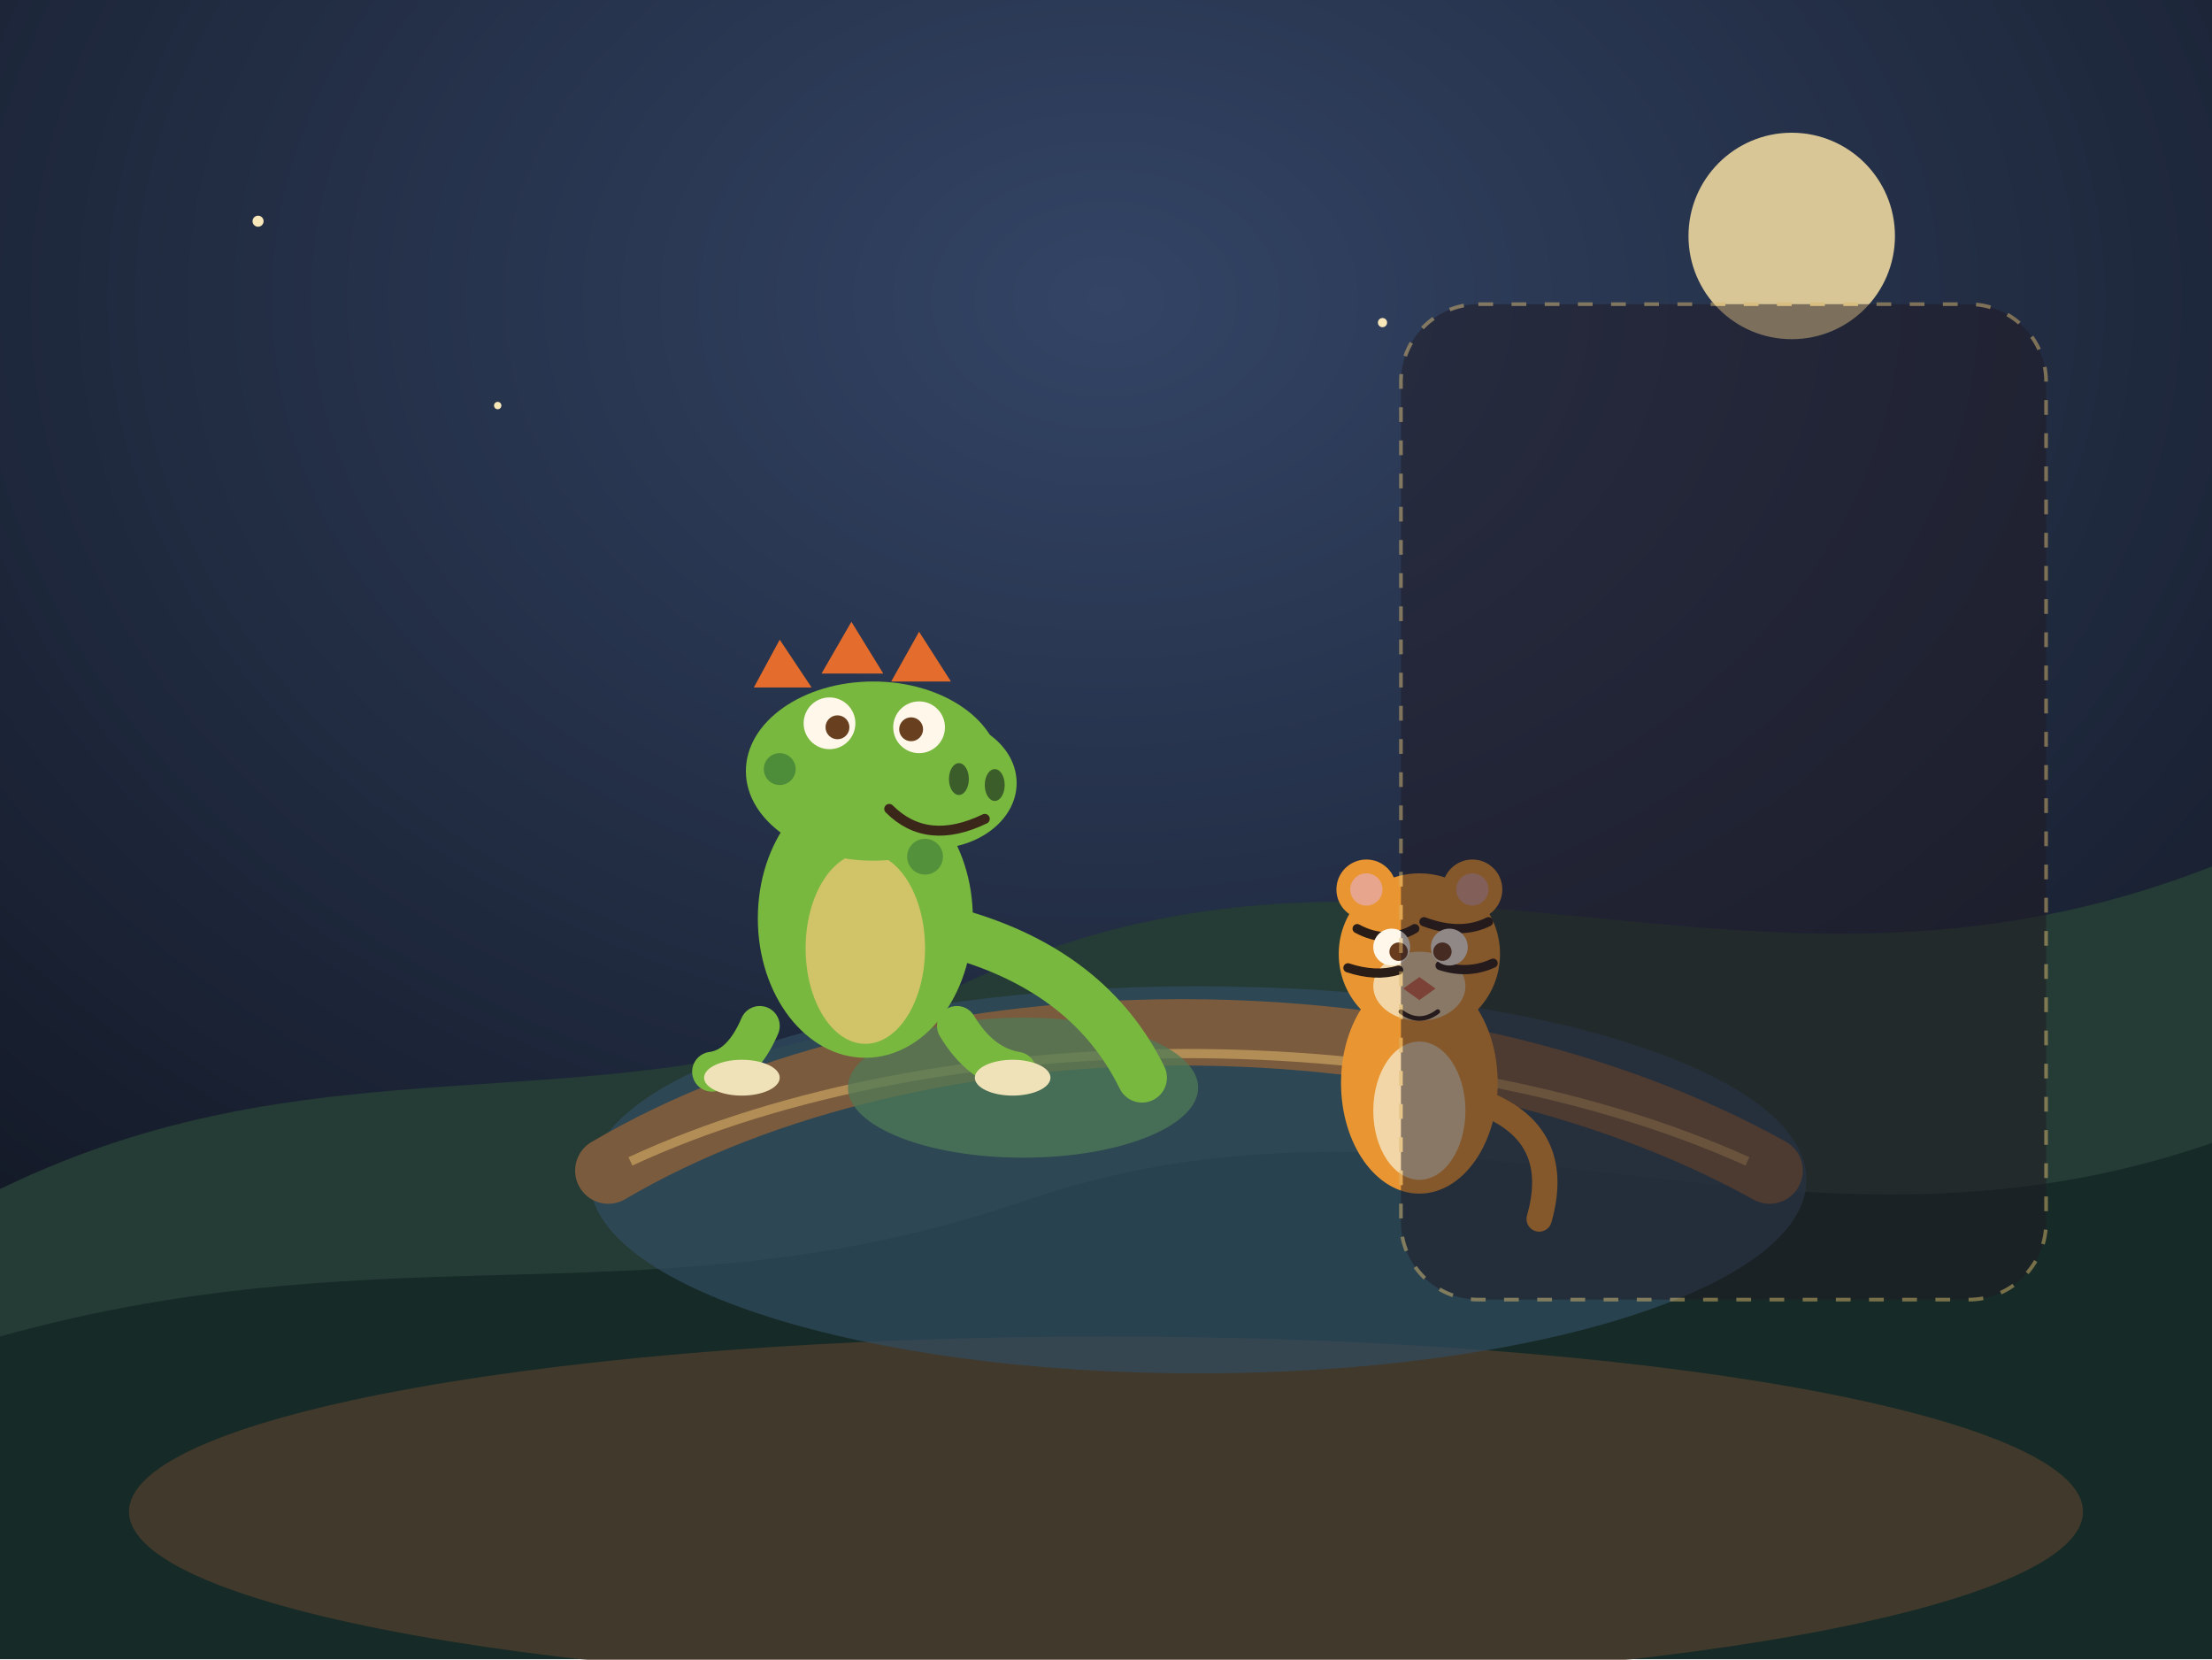
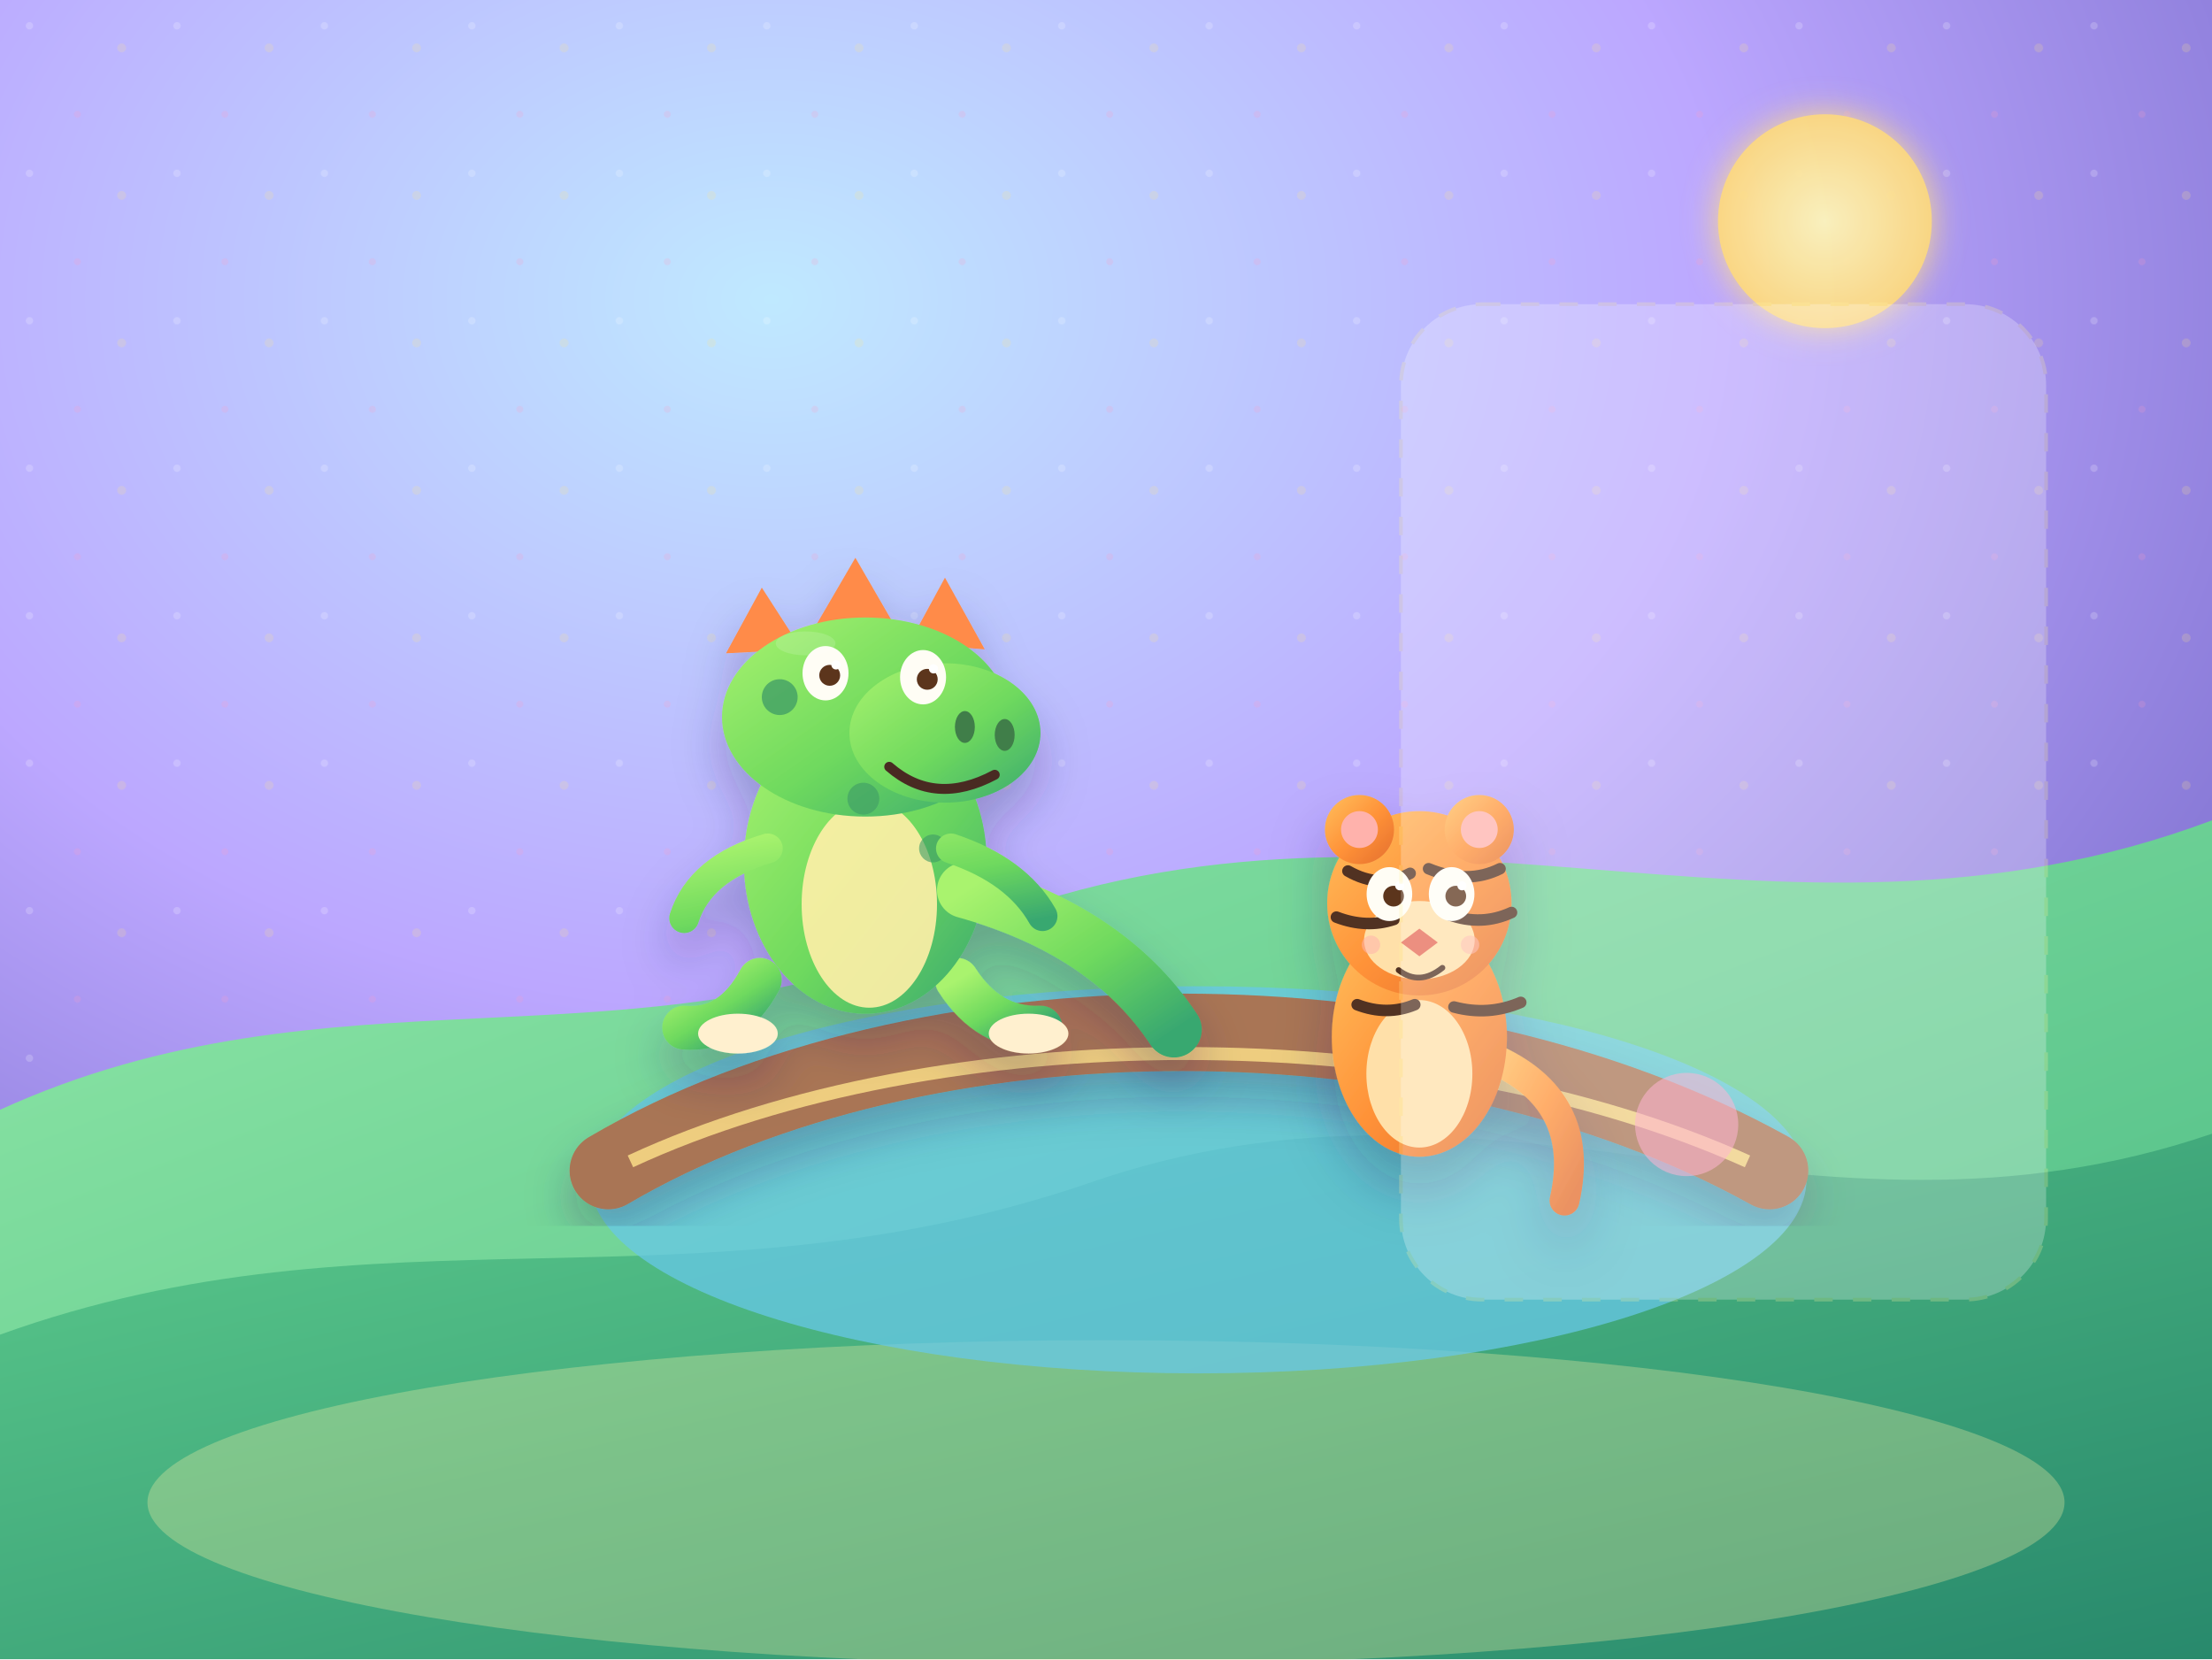
<svg xmlns="http://www.w3.org/2000/svg" viewBox="0 0 1200 900" role="img" aria-label="Text-free GlimmerTales reference illustration">
  <defs>
-     <radialGradient id="sky" cx="50%" cy="18%" r="80%">
-       <stop offset="0" stop-color="#334465" />
-       <stop offset="1" stop-color="#111622" />
+     <radialGradient id="skyBubble" cx="35%" cy="18%" r="95%">
+       <stop offset="0" stop-color="#BFE9FF" />
+       <stop offset="0.45" stop-color="#BCA7FF" />
+       <stop offset="1" stop-color="#6157B8" />
    </radialGradient>
-     <filter id="glow" x="-50%" y="-50%" width="200%" height="200%">
-       <feGaussianBlur stdDeviation="10" result="blur" />
+     <linearGradient id="meadow" x1="0" y1="0" x2="1" y2="1">
+       <stop offset="0" stop-color="#8FE7A6" />
+       <stop offset="1" stop-color="#47B883" />
+     </linearGradient>
+     <linearGradient id="meadowDark" x1="0" y1="0" x2="1" y2="1">
+       <stop offset="0" stop-color="#5CCB8C" />
+       <stop offset="1" stop-color="#28896C" />
+     </linearGradient>
+     <radialGradient id="moonGlow" cx="50%" cy="50%" r="60%">
+       <stop offset="0" stop-color="#FFF6B8" />
+       <stop offset="1" stop-color="#FFD56E" />
+     </radialGradient>
+     <linearGradient id="daisyShell" x1="0" y1="0" x2="1" y2="1">
+       <stop offset="0" stop-color="#FF7A8A" />
+       <stop offset="0.55" stop-color="#F94E5F" />
+       <stop offset="1" stop-color="#D92D45" />
+     </linearGradient>
+     <linearGradient id="dinoSkin" x1="0" y1="0" x2="1" y2="1">
+       <stop offset="0" stop-color="#A9F36E" />
+       <stop offset="0.55" stop-color="#6ED95E" />
+       <stop offset="1" stop-color="#39A870" />
+     </linearGradient>
+     <linearGradient id="pipFur" x1="0" y1="0" x2="1" y2="1">
+       <stop offset="0" stop-color="#FFC05E" />
+       <stop offset="0.52" stop-color="#FF9238" />
+       <stop offset="1" stop-color="#E46E2E" />
+     </linearGradient>
+     <linearGradient id="itsyFuzz" x1="0" y1="0" x2="1" y2="1">
+       <stop offset="0" stop-color="#8A7CE8" />
+       <stop offset="0.55" stop-color="#6558C6" />
+       <stop offset="1" stop-color="#4A3B99" />
+     </linearGradient>
+     <filter id="softShadow" x="-40%" y="-40%" width="180%" height="180%">
+       <feDropShadow dx="0" dy="14" stdDeviation="12" flood-color="#2C2156" flood-opacity="0.28" />
+     </filter>
+     <filter id="glow" x="-60%" y="-60%" width="220%" height="220%">
+       <feGaussianBlur stdDeviation="9" result="blur" />
      <feMerge>
        <feMergeNode in="blur" />
        <feMergeNode in="SourceGraphic" />
      </feMerge>
    </filter>
+     <pattern id="sprinkles" width="80" height="80" patternUnits="userSpaceOnUse">
+       <circle cx="16" cy="14" r="2" fill="#FFFFFF" opacity=".35" />
+       <circle cx="66" cy="26" r="2.4" fill="#FFE48A" opacity=".35" />
+       <circle cx="42" cy="62" r="1.9" fill="#FF9BC3" opacity=".35" />
+     </pattern>
  </defs>
-   <rect width="1200" height="900" fill="url(#sky)" />
-   <circle cx="972" cy="128" r="56" fill="#F4DDA2" opacity=".86" />
-   <circle cx="140" cy="120" r="3" fill="#f8e7b8" />
-   <circle cx="270" cy="220" r="2" fill="#f8e7b8" />
-   <circle cx="750" cy="175" r="2.5" fill="#f8e7b8" />
-   <path d="M0 645 C185 555 335 620 520 535 C760 420 945 570 1200 470 L1200 900 L0 900z" fill="#253b35" />
-   <path d="M0 725 C215 665 360 720 560 650 C785 575 970 700 1200 620 L1200 900 L0 900z" fill="#162a27" />
-   <ellipse cx="600" cy="820" rx="530" ry="95" fill="#57412d" opacity=".66" />
-   <ellipse cx="650" cy="640" rx="330" ry="105" fill="#314c61" opacity=".7" />
-   <path d="M330 635 C500 535 780 535 960 635" stroke="#7a5b3e" stroke-width="36" fill="none" stroke-linecap="round" />
-   <path d="M342 630 C510 552 775 552 948 630" stroke="#e0b768" stroke-width="5" fill="none" opacity=".55" />
-   <ellipse cx="555" cy="590" rx="95" ry="38" fill="#4f7a55" opacity=".75" />
+   <rect width="1200" height="900" fill="url(#skyBubble)" />
+   <rect width="1200" height="900" fill="url(#sprinkles)" opacity=".55" />
+   <circle cx="990" cy="120" r="58" fill="url(#moonGlow)" opacity=".92" filter="url(#glow)" />
+   <path d="M0 602 C180 520 340 584 520 505 C760 405 960 535 1200 445 L1200 900 L0 900z" fill="url(#meadow)" />
+   <path d="M0 724 C205 650 375 715 590 642 C810 565 980 690 1200 615 L1200 900 L0 900z" fill="url(#meadowDark)" />
+   <ellipse cx="600" cy="815" rx="520" ry="88" fill="#FFF1A6" opacity=".30" />
+   <ellipse cx="650" cy="640" rx="330" ry="105" fill="#67C8E8" opacity=".74" />
+   <path d="M330 635 C500 535 780 535 960 635" stroke="#A97454" stroke-width="42" fill="none" stroke-linecap="round" filter="url(#softShadow)" />
+   <path d="M342 630 C510 552 775 552 948 630" stroke="#FFE48A" stroke-width="7" fill="none" opacity=".8" />
+   <circle cx="915" cy="610" r="28" fill="#FF9BC3" opacity=".55" />
  <g>
-     <g transform="translate(450 455) scale(1.08)">
-       <ellipse cx="18" cy="40" rx="54" ry="70" fill="#78B83E" />
-       <ellipse cx="18" cy="55" rx="30" ry="48" fill="#D9C46D" opacity=".9" />
-       <ellipse cx="22" cy="-34" rx="64" ry="45" fill="#78B83E" />
-       <ellipse cx="52" cy="-28" rx="42" ry="33" fill="#78B83E" />
-       <circle cx="-25" cy="-35" r="8" fill="#3F7D37" opacity=".75" />
-       <circle cx="48" cy="9" r="9" fill="#3F7D37" opacity=".65" />
-       <path d="M-38 -76 l13 -24 l16 24z M-4 -83 l15 -26 l16 26z M31 -79 l14 -25 l16 25z" fill="#E46D2D" />
-       <path d="M-35 94 q-9 21 -24 23" stroke="#78B83E" stroke-width="20" fill="none" stroke-linecap="round" />
-       <path d="M64 94 q12 20 30 23" stroke="#78B83E" stroke-width="20" fill="none" stroke-linecap="round" />
-       <ellipse cx="-44" cy="120" rx="19" ry="9" fill="#F0E2B8" />
-       <ellipse cx="92" cy="120" rx="19" ry="9" fill="#F0E2B8" />
-       <circle cx="0" cy="-58" r="13" fill="#FFF7EA" />
-       <circle cx="45" cy="-56" r="13" fill="#FFF7EA" />
-       <circle cx="4" cy="-56" r="6" fill="#68401F" />
-       <circle cx="41" cy="-55" r="6" fill="#68401F" />
-       <ellipse cx="65" cy="-30" rx="5" ry="8" fill="#3A5D2A" />
-       <ellipse cx="83" cy="-27" rx="5" ry="8" fill="#3A5D2A" />
-       <path d="M30 -15 Q49 4 78 -10" fill="none" stroke="#3B271A" stroke-width="5" stroke-linecap="round" />
-       <path d="M65 48 q66 19 92 72" stroke="#78B83E" stroke-width="25" fill="none" stroke-linecap="round" />
+     <g transform="translate(450 430) scale(1.08)" filter="url(#softShadow)">
+       <path d="M-35 94 q-14 26 -38 24" stroke="url(#dinoSkin)" stroke-width="22" fill="none" stroke-linecap="round" />
+       <path d="M64 94 q16 25 42 24" stroke="url(#dinoSkin)" stroke-width="22" fill="none" stroke-linecap="round" />
+       <ellipse cx="18" cy="35" rx="61" ry="76" fill="url(#dinoSkin)" />
+       <ellipse cx="20" cy="56" rx="34" ry="52" fill="#FFF0A7" opacity=".9" />
+       <path d="M-52 -70 L-34 -103 L-14 -72 M-8 -82 L13 -118 L35 -80 M40 -75 L58 -108 L78 -72" fill="#FF8B4A" />
+       <ellipse cx="18" cy="-38" rx="72" ry="50" fill="url(#dinoSkin)" />
+       <ellipse cx="58" cy="-30" rx="48" ry="35" fill="url(#dinoSkin)" />
+       <circle cx="-25" cy="-48" r="9" fill="#3E9B65" opacity=".75" />
+       <circle cx="17" cy="3" r="8" fill="#3E9B65" opacity=".60" />
+       <circle cx="52" cy="28" r="7" fill="#3E9B65" opacity=".60" />
+       <g>
+         <ellipse cx="-2" cy="-60" rx="11.55" ry="13.65" fill="#FFFDF5" />
+         <circle cx="0.1" cy="-58.95" r="5.25" fill="#5B351E" />
+         <circle cx="3.25" cy="-64.2" r="2.31" fill="#FFFFFF" />
+       </g>
+       <g>
+         <ellipse cx="47" cy="-58" rx="11.55" ry="13.65" fill="#FFFDF5" />
+         <circle cx="49.1" cy="-56.95" r="5.25" fill="#5B351E" />
+         <circle cx="52.25" cy="-62.2" r="2.31" fill="#FFFFFF" />
+       </g>
+       <ellipse cx="68" cy="-33" rx="5" ry="8" fill="#407E4A" />
+       <ellipse cx="88" cy="-29" rx="5" ry="8" fill="#407E4A" />
+       <path d="M30 -13 Q53 7 83 -9" fill="none" stroke="#4A2B23" stroke-width="5" stroke-linecap="round" />
+       <path d="M68 49 q72 20 105 70" stroke="url(#dinoSkin)" stroke-width="28" fill="none" stroke-linecap="round" />
+       <ellipse cx="-46" cy="121" rx="20" ry="10" fill="#FFF0CF" />
+       <ellipse cx="100" cy="121" rx="20" ry="10" fill="#FFF0CF" />
+       <path d="M-31 28 q-34 10 -42 35 M61 28 q33 11 46 34" stroke="url(#dinoSkin)" stroke-width="15" fill="none" stroke-linecap="round" />
+       <ellipse cx="-12" cy="-75" rx="15" ry="6" fill="#FFFFFF" opacity=".14" />
    </g>
-     <g transform="translate(770 535) scale(1.25)">
-       <ellipse cx="0" cy="42" rx="34" ry="48" fill="#E99632" />
-       <ellipse cx="0" cy="54" rx="20" ry="30" fill="#F3D6A7" />
-       <circle cx="0" cy="-14" r="35" fill="#E99632" />
-       <circle cx="-23" cy="-42" r="13" fill="#E99632" />
-       <circle cx="23" cy="-42" r="13" fill="#E99632" />
-       <circle cx="-23" cy="-42" r="7" fill="#E7A58E" />
-       <circle cx="23" cy="-42" r="7" fill="#E7A58E" />
-       <ellipse cx="0" cy="0" rx="20" ry="15" fill="#F3D6A7" />
-       <path d="M-27 -25 q13 7 25 0 M2 -28 q16 6 28 0 M-31 -8 q12 4 22 1 M9 -9 q12 4 23 -1" stroke="#2A1C17" stroke-width="4" fill="none" stroke-linecap="round" />
-       <circle cx="-12" cy="-17" r="8" fill="#FFF7EA" />
-       <circle cx="13" cy="-17" r="8" fill="#FFF7EA" />
-       <circle cx="-9" cy="-15" r="4" fill="#6A3C1F" />
-       <circle cx="10" cy="-15" r="4" fill="#6A3C1F" />
-       <path d="M0 -4 l7 5 l-7 5 l-7 -5z" fill="#D96B4A" />
-       <path d="M-8 11 Q0 17 8 11" stroke="#2A1C17" stroke-width="2" fill="none" stroke-linecap="round" />
-       <path d="M31 52 q31 14 21 49" stroke="#E99632" stroke-width="11" fill="none" stroke-linecap="round" />
+     <g transform="translate(770 510) scale(1.25)" filter="url(#softShadow)">
+       <path d="M31 51 q42 18 32 62" stroke="url(#pipFur)" stroke-width="13" fill="none" stroke-linecap="round" />
+       <ellipse cx="0" cy="42" rx="38" ry="52" fill="url(#pipFur)" />
+       <ellipse cx="0" cy="58" rx="23" ry="32" fill="#FFE0A9" />
+       <circle cx="0" cy="-16" r="40" fill="url(#pipFur)" />
+       <circle cx="-26" cy="-48" r="15" fill="url(#pipFur)" />
+       <circle cx="26" cy="-48" r="15" fill="url(#pipFur)" />
+       <circle cx="-26" cy="-48" r="8" fill="#FFB2AC" />
+       <circle cx="26" cy="-48" r="8" fill="#FFB2AC" />
+       <ellipse cx="0" cy="0" rx="24" ry="17" fill="#FFE0A9" />
+       <path d="M-31 -30 q14 8 27 1 M4 -31 q17 7 31 0 M-36 -10 q13 5 25 1 M13 -11 q14 5 27 -1 M-27 28 q13 5 25 0 M15 29 q15 4 29 -2" stroke="#513022" stroke-width="5" fill="none" stroke-linecap="round" />
+       <g>
+         <ellipse cx="-13" cy="-20" rx="9.9" ry="11.7" fill="#FFFDF5" />
+         <circle cx="-11.2" cy="-19.1" r="4.5" fill="#5B351E" />
+         <circle cx="-8.5" cy="-23.6" r="1.98" fill="#FFFFFF" />
+       </g>
+       <g>
+         <ellipse cx="14" cy="-20" rx="9.9" ry="11.7" fill="#FFFDF5" />
+         <circle cx="15.8" cy="-19.1" r="4.5" fill="#5B351E" />
+         <circle cx="18.5" cy="-23.6" r="1.98" fill="#FFFFFF" />
+       </g>
+       <path d="M0 -5 l8 6 l-8 6 l-8 -6z" fill="#E66A55" />
+       <path d="M-9 13 Q0 20 10 12" stroke="#513022" stroke-width="2.5" fill="none" stroke-linecap="round" />
+       <circle cx="-21" cy="2" r="4" fill="#FFB2AC" opacity=".55" />
+       <circle cx="22" cy="2" r="4" fill="#FFB2AC" opacity=".55" />
    </g>
  </g>
-   <rect x="760" y="165" width="350" height="540" rx="42" fill="#201a23" opacity=".50" stroke="#d9b56b" stroke-width="2" stroke-dasharray="8 10" />
+   <rect x="760" y="165" width="350" height="540" rx="44" fill="#FFFFFF" opacity=".25" stroke="#FFF2A0" stroke-width="2" stroke-dasharray="10 11" />
</svg>
